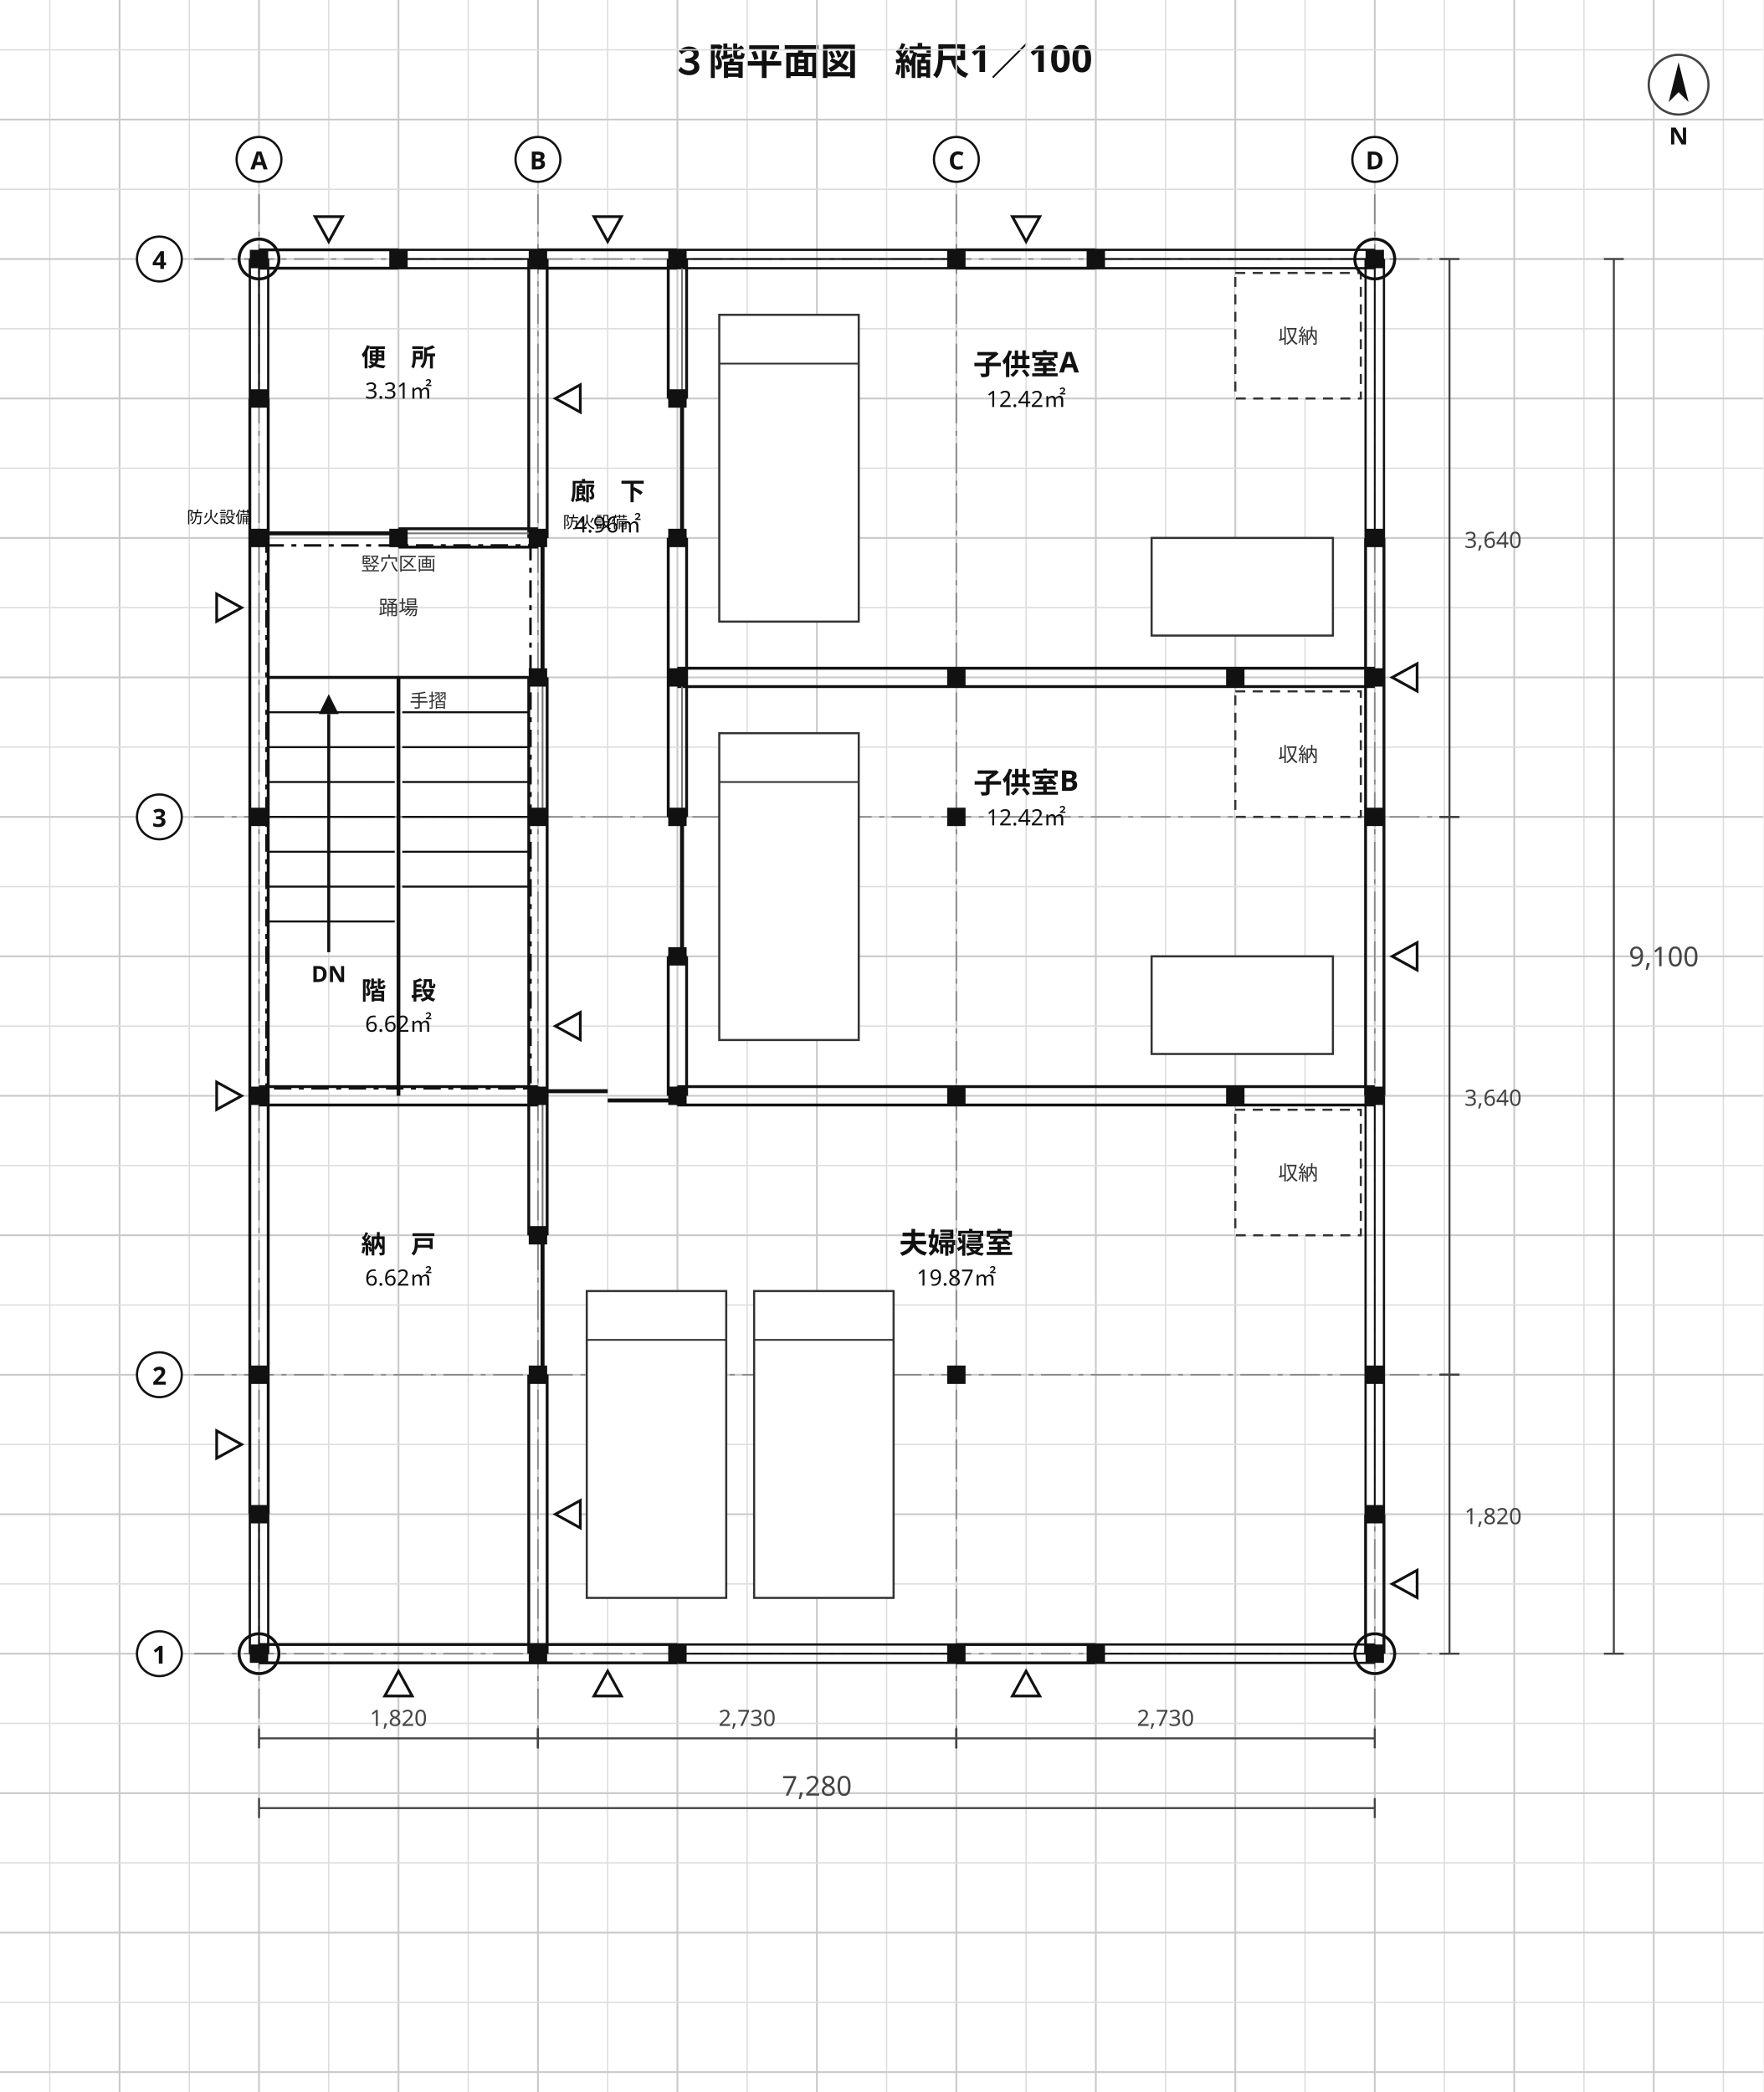
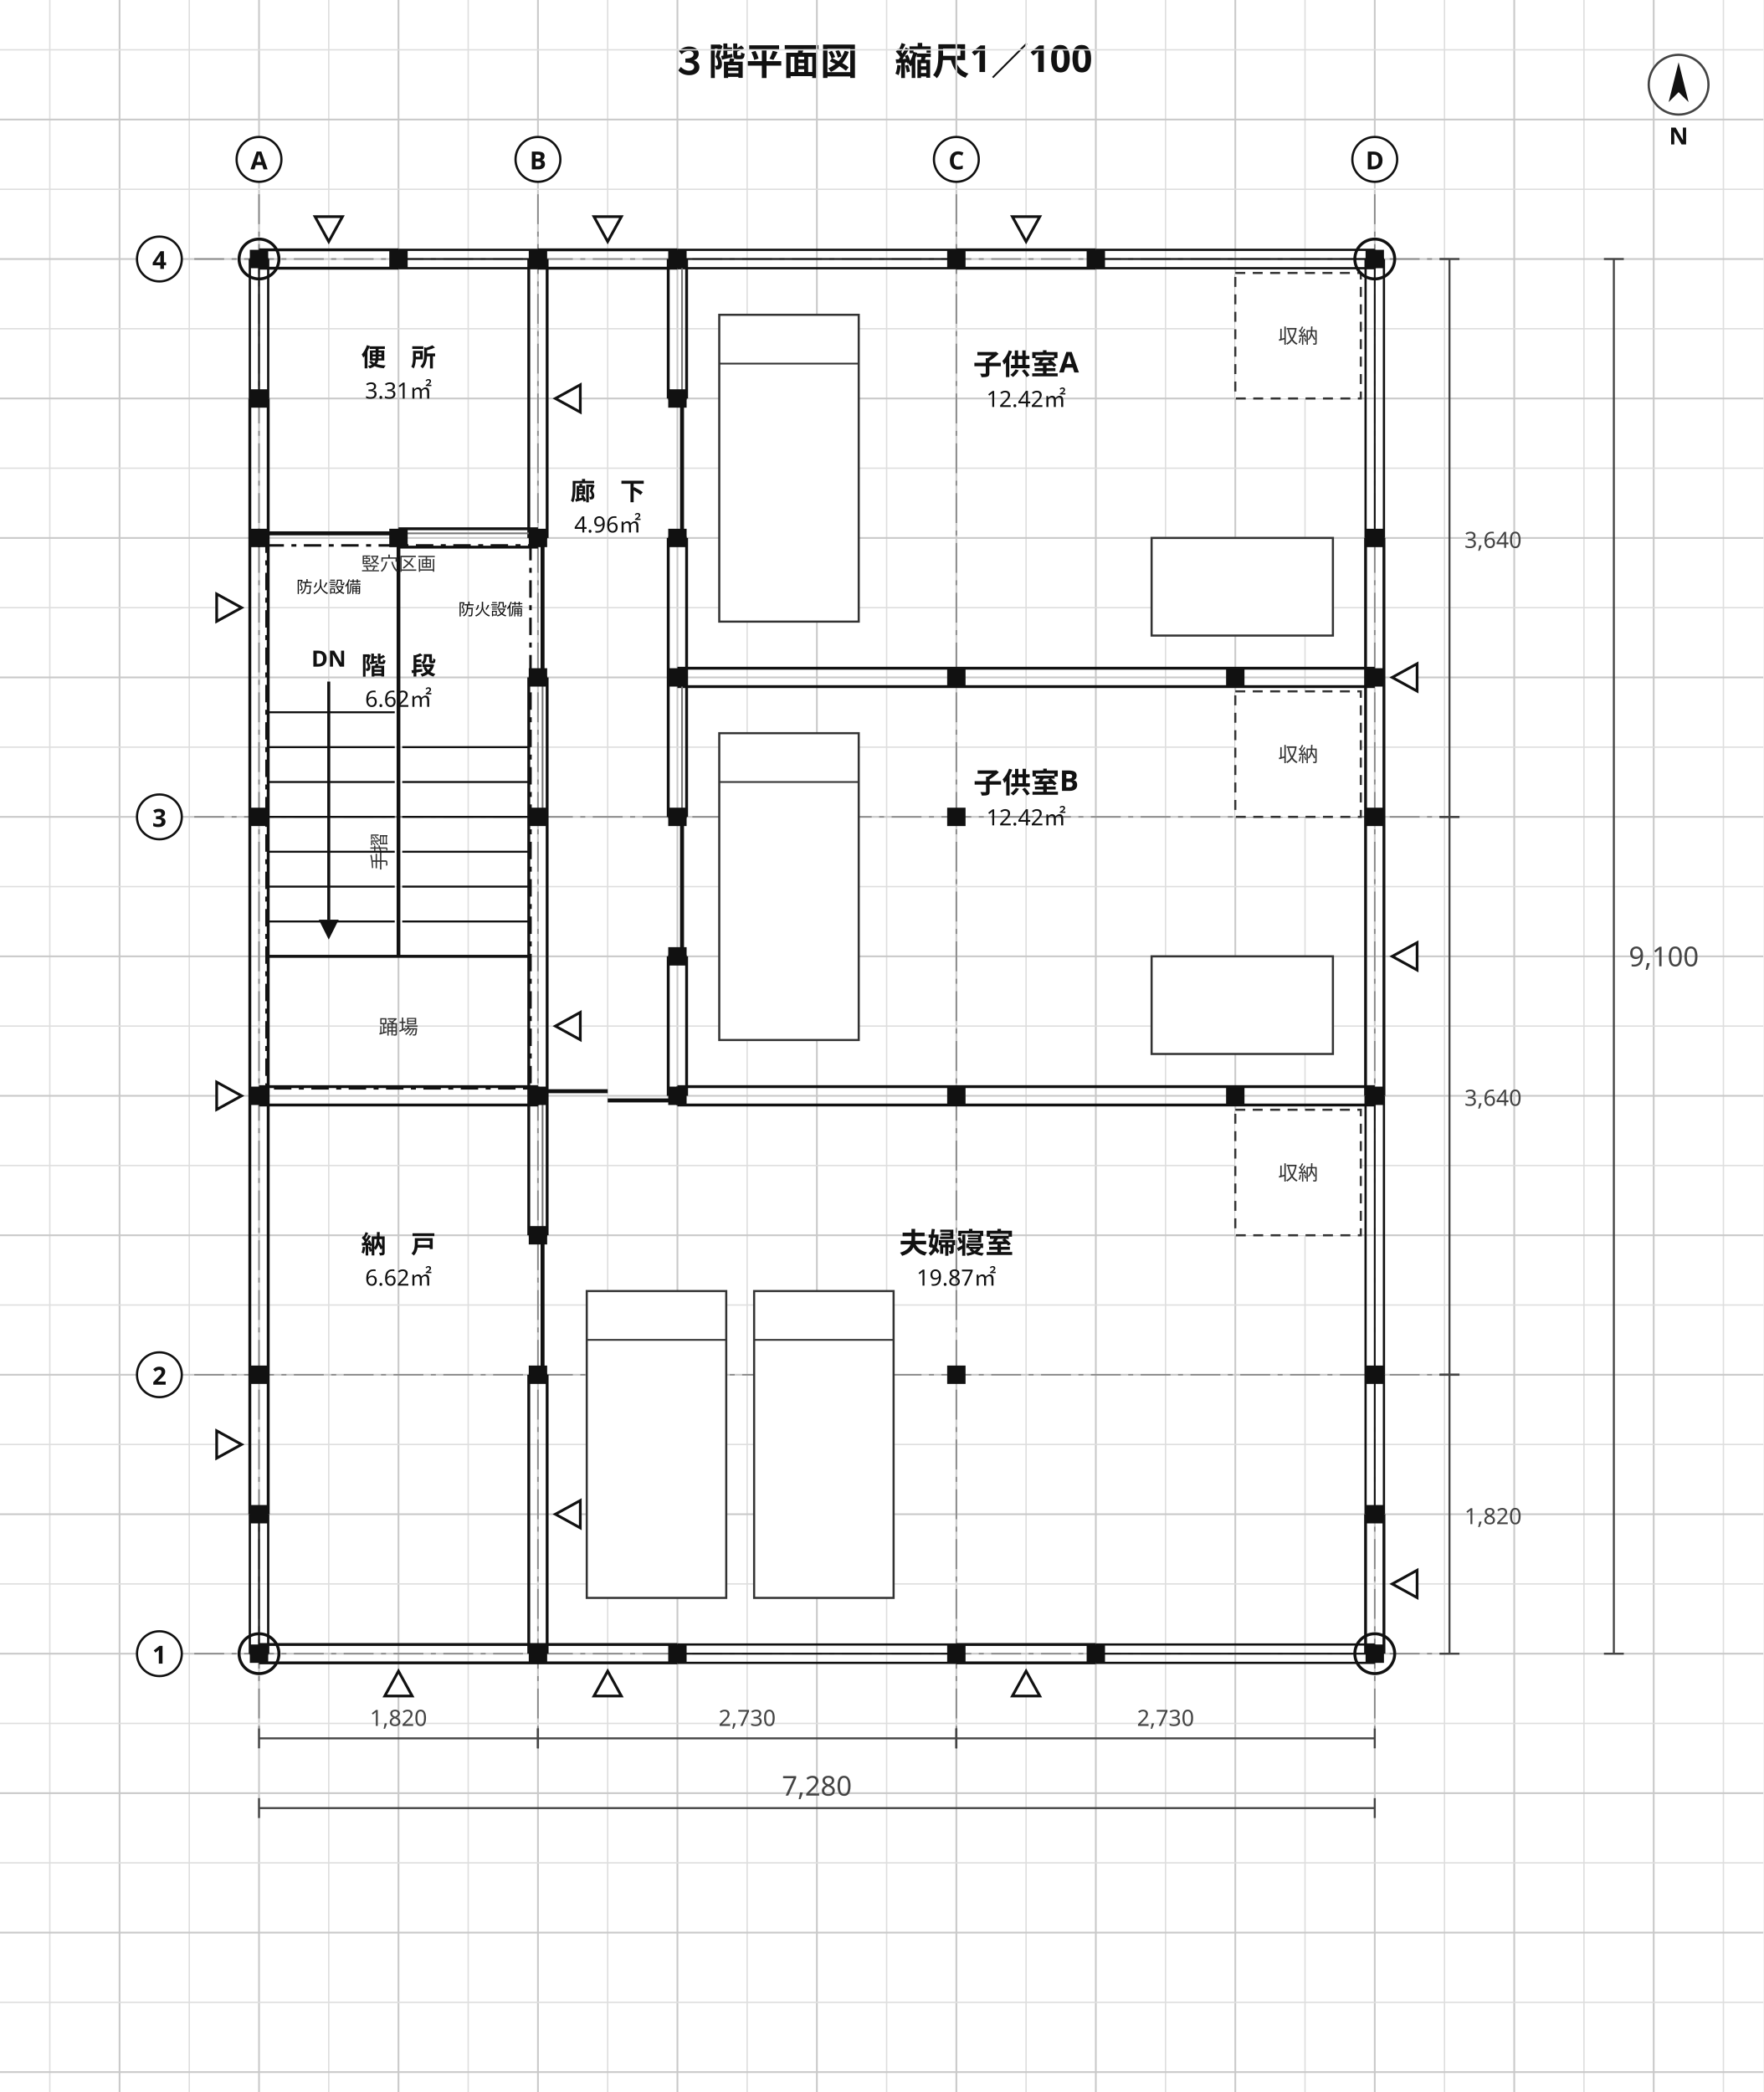
<svg xmlns="http://www.w3.org/2000/svg" viewBox="0 0 708 840" width="708" height="840" font-family="'Hiragino Sans','Hiragino Kaku Gothic ProN','Noto Sans JP','Yu Gothic',Meiryo,'IPAGothic',sans-serif">
  <rect width="708" height="840" fill="#ffffff" />
  <text x="354" y="30" font-size="15" text-anchor="middle" fill="#111" font-weight="700" font-family="'Hiragino Sans','Hiragino Kaku Gothic ProN','Noto Sans JP','Yu Gothic',Meiryo,'IPAGothic',sans-serif">３階平面図　縮尺1／100</text>
  <line x1="20" y1="0" x2="20" y2="840" stroke="#dedede" stroke-width="0.55" />
  <line x1="48" y1="0" x2="48" y2="840" stroke="#c9c9c9" stroke-width="0.7" />
  <line x1="76" y1="0" x2="76" y2="840" stroke="#dedede" stroke-width="0.55" />
  <line x1="104" y1="0" x2="104" y2="840" stroke="#c9c9c9" stroke-width="0.7" />
  <line x1="132" y1="0" x2="132" y2="840" stroke="#dedede" stroke-width="0.55" />
  <line x1="160" y1="0" x2="160" y2="840" stroke="#c9c9c9" stroke-width="0.7" />
  <line x1="188" y1="0" x2="188" y2="840" stroke="#dedede" stroke-width="0.55" />
  <line x1="216" y1="0" x2="216" y2="840" stroke="#c9c9c9" stroke-width="0.7" />
  <line x1="244" y1="0" x2="244" y2="840" stroke="#dedede" stroke-width="0.55" />
  <line x1="272" y1="0" x2="272" y2="840" stroke="#c9c9c9" stroke-width="0.7" />
  <line x1="300" y1="0" x2="300" y2="840" stroke="#dedede" stroke-width="0.55" />
  <line x1="328" y1="0" x2="328" y2="840" stroke="#c9c9c9" stroke-width="0.7" />
  <line x1="356" y1="0" x2="356" y2="840" stroke="#dedede" stroke-width="0.55" />
  <line x1="384" y1="0" x2="384" y2="840" stroke="#c9c9c9" stroke-width="0.7" />
  <line x1="412" y1="0" x2="412" y2="840" stroke="#dedede" stroke-width="0.55" />
  <line x1="440" y1="0" x2="440" y2="840" stroke="#c9c9c9" stroke-width="0.7" />
  <line x1="468" y1="0" x2="468" y2="840" stroke="#dedede" stroke-width="0.55" />
  <line x1="496" y1="0" x2="496" y2="840" stroke="#c9c9c9" stroke-width="0.7" />
  <line x1="524" y1="0" x2="524" y2="840" stroke="#dedede" stroke-width="0.55" />
  <line x1="552" y1="0" x2="552" y2="840" stroke="#c9c9c9" stroke-width="0.7" />
  <line x1="580" y1="0" x2="580" y2="840" stroke="#dedede" stroke-width="0.55" />
  <line x1="608" y1="0" x2="608" y2="840" stroke="#c9c9c9" stroke-width="0.7" />
  <line x1="636" y1="0" x2="636" y2="840" stroke="#dedede" stroke-width="0.55" />
  <line x1="664" y1="0" x2="664" y2="840" stroke="#c9c9c9" stroke-width="0.7" />
  <line x1="692" y1="0" x2="692" y2="840" stroke="#dedede" stroke-width="0.55" />
  <line x1="0" y1="20" x2="708" y2="20" stroke="#dedede" stroke-width="0.55" />
  <line x1="0" y1="48" x2="708" y2="48" stroke="#c9c9c9" stroke-width="0.7" />
  <line x1="0" y1="76" x2="708" y2="76" stroke="#dedede" stroke-width="0.55" />
  <line x1="0" y1="104" x2="708" y2="104" stroke="#c9c9c9" stroke-width="0.7" />
  <line x1="0" y1="132" x2="708" y2="132" stroke="#dedede" stroke-width="0.55" />
  <line x1="0" y1="160" x2="708" y2="160" stroke="#c9c9c9" stroke-width="0.7" />
  <line x1="0" y1="188" x2="708" y2="188" stroke="#dedede" stroke-width="0.55" />
  <line x1="0" y1="216" x2="708" y2="216" stroke="#c9c9c9" stroke-width="0.7" />
  <line x1="0" y1="244" x2="708" y2="244" stroke="#dedede" stroke-width="0.55" />
  <line x1="0" y1="272" x2="708" y2="272" stroke="#c9c9c9" stroke-width="0.7" />
  <line x1="0" y1="300" x2="708" y2="300" stroke="#dedede" stroke-width="0.55" />
  <line x1="0" y1="328" x2="708" y2="328" stroke="#c9c9c9" stroke-width="0.7" />
  <line x1="0" y1="356" x2="708" y2="356" stroke="#dedede" stroke-width="0.55" />
  <line x1="0" y1="384" x2="708" y2="384" stroke="#c9c9c9" stroke-width="0.7" />
  <line x1="0" y1="412" x2="708" y2="412" stroke="#dedede" stroke-width="0.55" />
  <line x1="0" y1="440" x2="708" y2="440" stroke="#c9c9c9" stroke-width="0.7" />
  <line x1="0" y1="468" x2="708" y2="468" stroke="#dedede" stroke-width="0.55" />
  <line x1="0" y1="496" x2="708" y2="496" stroke="#c9c9c9" stroke-width="0.7" />
  <line x1="0" y1="524" x2="708" y2="524" stroke="#dedede" stroke-width="0.55" />
  <line x1="0" y1="552" x2="708" y2="552" stroke="#c9c9c9" stroke-width="0.7" />
  <line x1="0" y1="580" x2="708" y2="580" stroke="#dedede" stroke-width="0.55" />
  <line x1="0" y1="608" x2="708" y2="608" stroke="#c9c9c9" stroke-width="0.7" />
  <line x1="0" y1="636" x2="708" y2="636" stroke="#dedede" stroke-width="0.55" />
  <line x1="0" y1="664" x2="708" y2="664" stroke="#c9c9c9" stroke-width="0.7" />
  <line x1="0" y1="692" x2="708" y2="692" stroke="#dedede" stroke-width="0.55" />
  <line x1="0" y1="720" x2="708" y2="720" stroke="#c9c9c9" stroke-width="0.7" />
  <line x1="0" y1="748" x2="708" y2="748" stroke="#dedede" stroke-width="0.55" />
  <line x1="0" y1="776" x2="708" y2="776" stroke="#c9c9c9" stroke-width="0.7" />
  <line x1="0" y1="804" x2="708" y2="804" stroke="#dedede" stroke-width="0.55" />
  <line x1="0" y1="832" x2="708" y2="832" stroke="#c9c9c9" stroke-width="0.7" />
  <line x1="104" y1="78" x2="104" y2="694" stroke="#888" stroke-width="0.6" stroke-dasharray="12 3 2 3" />
  <line x1="216" y1="78" x2="216" y2="694" stroke="#888" stroke-width="0.6" stroke-dasharray="12 3 2 3" />
  <line x1="384" y1="78" x2="384" y2="694" stroke="#888" stroke-width="0.6" stroke-dasharray="12 3 2 3" />
  <line x1="552" y1="78" x2="552" y2="694" stroke="#888" stroke-width="0.6" stroke-dasharray="12 3 2 3" />
  <line x1="78" y1="664" x2="582" y2="664" stroke="#888" stroke-width="0.6" stroke-dasharray="12 3 2 3" />
  <line x1="78" y1="552" x2="582" y2="552" stroke="#888" stroke-width="0.6" stroke-dasharray="12 3 2 3" />
  <line x1="78" y1="328" x2="582" y2="328" stroke="#888" stroke-width="0.6" stroke-dasharray="12 3 2 3" />
  <line x1="78" y1="104" x2="582" y2="104" stroke="#888" stroke-width="0.6" stroke-dasharray="12 3 2 3" />
  <line x1="100.31" y1="608" x2="100.31" y2="160" stroke="#111" stroke-width="1.15" />
  <line x1="107.69" y1="608" x2="107.69" y2="160" stroke="#111" stroke-width="1.15" />
  <line x1="212.31" y1="664" x2="212.31" y2="552" stroke="#111" stroke-width="1.15" />
  <line x1="219.69" y1="664" x2="219.69" y2="552" stroke="#111" stroke-width="1.15" />
  <line x1="212.31" y1="496" x2="212.31" y2="272" stroke="#111" stroke-width="1.15" />
  <line x1="219.69" y1="496" x2="219.69" y2="272" stroke="#111" stroke-width="1.15" />
  <line x1="212.31" y1="216" x2="212.31" y2="104" stroke="#111" stroke-width="1.15" />
  <line x1="219.69" y1="216" x2="219.69" y2="104" stroke="#111" stroke-width="1.15" />
  <line x1="160" y1="212.31" x2="216" y2="212.31" stroke="#111" stroke-width="1.15" />
  <line x1="160" y1="219.69" x2="216" y2="219.69" stroke="#111" stroke-width="1.15" />
  <line x1="104" y1="100.31" x2="160" y2="100.31" stroke="#111" stroke-width="1.15" />
  <line x1="104" y1="107.69" x2="160" y2="107.69" stroke="#111" stroke-width="1.15" />
  <line x1="216" y1="100.31" x2="272" y2="100.31" stroke="#111" stroke-width="1.15" />
  <line x1="216" y1="107.69" x2="272" y2="107.69" stroke="#111" stroke-width="1.15" />
  <line x1="384" y1="100.31" x2="440" y2="100.31" stroke="#111" stroke-width="1.15" />
  <line x1="384" y1="107.69" x2="440" y2="107.69" stroke="#111" stroke-width="1.15" />
  <line x1="104" y1="436.31" x2="216" y2="436.31" stroke="#111" stroke-width="1.15" />
  <line x1="104" y1="443.69" x2="216" y2="443.69" stroke="#111" stroke-width="1.15" />
  <line x1="272" y1="436.31" x2="552" y2="436.31" stroke="#111" stroke-width="1.15" />
  <line x1="272" y1="443.69" x2="552" y2="443.69" stroke="#111" stroke-width="1.15" />
  <line x1="104" y1="660.31" x2="272" y2="660.31" stroke="#111" stroke-width="1.15" />
  <line x1="104" y1="667.69" x2="272" y2="667.69" stroke="#111" stroke-width="1.15" />
  <line x1="384" y1="660.31" x2="440" y2="660.31" stroke="#111" stroke-width="1.15" />
  <line x1="384" y1="667.69" x2="440" y2="667.69" stroke="#111" stroke-width="1.15" />
  <line x1="268.31" y1="440" x2="268.31" y2="384" stroke="#111" stroke-width="1.15" />
  <line x1="275.69" y1="440" x2="275.69" y2="384" stroke="#111" stroke-width="1.15" />
  <line x1="268.31" y1="328" x2="268.31" y2="216" stroke="#111" stroke-width="1.15" />
  <line x1="275.69" y1="328" x2="275.69" y2="216" stroke="#111" stroke-width="1.15" />
  <line x1="268.31" y1="160" x2="268.31" y2="104" stroke="#111" stroke-width="1.15" />
  <line x1="275.69" y1="160" x2="275.69" y2="104" stroke="#111" stroke-width="1.15" />
  <line x1="548.31" y1="664" x2="548.31" y2="608" stroke="#111" stroke-width="1.15" />
  <line x1="555.69" y1="664" x2="555.69" y2="608" stroke="#111" stroke-width="1.15" />
  <line x1="548.31" y1="440" x2="548.31" y2="216" stroke="#111" stroke-width="1.15" />
  <line x1="555.69" y1="440" x2="555.69" y2="216" stroke="#111" stroke-width="1.15" />
  <line x1="272" y1="268.31" x2="552" y2="268.31" stroke="#111" stroke-width="1.15" />
  <line x1="272" y1="275.69" x2="552" y2="275.69" stroke="#111" stroke-width="1.15" />
  <line x1="272" y1="100.31" x2="384" y2="100.31" stroke="#111" stroke-width="0.9" />
  <line x1="272" y1="107.69" x2="384" y2="107.69" stroke="#111" stroke-width="0.9" />
  <line x1="272" y1="104" x2="384" y2="104" stroke="#111" stroke-width="0.7" />
  <line x1="272" y1="100.31" x2="272" y2="107.69" stroke="#111" stroke-width="1.0" />
  <line x1="384" y1="100.31" x2="384" y2="107.69" stroke="#111" stroke-width="1.0" />
  <line x1="440" y1="100.31" x2="552" y2="100.31" stroke="#111" stroke-width="0.9" />
  <line x1="440" y1="107.69" x2="552" y2="107.69" stroke="#111" stroke-width="0.9" />
  <line x1="440" y1="104" x2="552" y2="104" stroke="#111" stroke-width="0.7" />
  <line x1="440" y1="100.31" x2="440" y2="107.69" stroke="#111" stroke-width="1.0" />
  <line x1="552" y1="100.31" x2="552" y2="107.69" stroke="#111" stroke-width="1.0" />
  <line x1="160" y1="100.31" x2="216" y2="100.31" stroke="#111" stroke-width="0.9" />
  <line x1="160" y1="107.69" x2="216" y2="107.69" stroke="#111" stroke-width="0.9" />
  <line x1="160" y1="104" x2="216" y2="104" stroke="#111" stroke-width="0.7" />
  <line x1="160" y1="100.31" x2="160" y2="107.69" stroke="#111" stroke-width="1.0" />
  <line x1="216" y1="100.31" x2="216" y2="107.69" stroke="#111" stroke-width="1.0" />
  <line x1="548.31" y1="216" x2="548.31" y2="104" stroke="#111" stroke-width="0.9" />
  <line x1="555.69" y1="216" x2="555.69" y2="104" stroke="#111" stroke-width="0.9" />
  <line x1="552" y1="216" x2="552" y2="104" stroke="#111" stroke-width="0.7" />
  <line x1="548.31" y1="216" x2="555.69" y2="216" stroke="#111" stroke-width="1.0" />
  <line x1="548.31" y1="104" x2="555.69" y2="104" stroke="#111" stroke-width="1.0" />
  <line x1="548.31" y1="552" x2="548.31" y2="440" stroke="#111" stroke-width="0.9" />
  <line x1="555.69" y1="552" x2="555.69" y2="440" stroke="#111" stroke-width="0.9" />
  <line x1="552" y1="552" x2="552" y2="440" stroke="#111" stroke-width="0.7" />
  <line x1="548.31" y1="552" x2="555.69" y2="552" stroke="#111" stroke-width="1.0" />
  <line x1="548.31" y1="440" x2="555.69" y2="440" stroke="#111" stroke-width="1.0" />
  <line x1="548.31" y1="608" x2="548.31" y2="552" stroke="#111" stroke-width="0.9" />
  <line x1="555.69" y1="608" x2="555.69" y2="552" stroke="#111" stroke-width="0.9" />
  <line x1="552" y1="608" x2="552" y2="552" stroke="#111" stroke-width="0.7" />
  <line x1="548.31" y1="608" x2="555.69" y2="608" stroke="#111" stroke-width="1.0" />
  <line x1="548.31" y1="552" x2="555.69" y2="552" stroke="#111" stroke-width="1.0" />
  <line x1="272" y1="660.31" x2="384" y2="660.31" stroke="#111" stroke-width="0.9" />
  <line x1="272" y1="667.69" x2="384" y2="667.69" stroke="#111" stroke-width="0.9" />
  <line x1="272" y1="664" x2="384" y2="664" stroke="#111" stroke-width="0.7" />
  <line x1="272" y1="660.31" x2="272" y2="667.69" stroke="#111" stroke-width="1.0" />
  <line x1="384" y1="660.31" x2="384" y2="667.69" stroke="#111" stroke-width="1.0" />
  <line x1="440" y1="660.31" x2="552" y2="660.31" stroke="#111" stroke-width="0.9" />
  <line x1="440" y1="667.69" x2="552" y2="667.69" stroke="#111" stroke-width="0.9" />
  <line x1="440" y1="664" x2="552" y2="664" stroke="#111" stroke-width="0.7" />
  <line x1="440" y1="660.31" x2="440" y2="667.69" stroke="#111" stroke-width="1.0" />
  <line x1="552" y1="660.31" x2="552" y2="667.69" stroke="#111" stroke-width="1.0" />
  <line x1="100.31" y1="160" x2="100.31" y2="104" stroke="#111" stroke-width="0.9" />
  <line x1="107.69" y1="160" x2="107.69" y2="104" stroke="#111" stroke-width="0.9" />
  <line x1="104" y1="160" x2="104" y2="104" stroke="#111" stroke-width="0.7" />
  <line x1="100.31" y1="160" x2="107.69" y2="160" stroke="#111" stroke-width="1.0" />
  <line x1="100.31" y1="104" x2="107.69" y2="104" stroke="#111" stroke-width="1.0" />
  <line x1="100.31" y1="664" x2="100.31" y2="608" stroke="#111" stroke-width="0.9" />
  <line x1="107.69" y1="664" x2="107.69" y2="608" stroke="#111" stroke-width="0.9" />
  <line x1="104" y1="664" x2="104" y2="608" stroke="#111" stroke-width="0.7" />
  <line x1="100.31" y1="664" x2="107.69" y2="664" stroke="#111" stroke-width="1.0" />
  <line x1="100.31" y1="608" x2="107.69" y2="608" stroke="#111" stroke-width="1.0" />
  <line x1="104" y1="212.31" x2="104" y2="219.69" stroke="#111" stroke-width="1.0" />
  <line x1="160" y1="212.31" x2="160" y2="219.69" stroke="#111" stroke-width="1.0" />
  <line x1="104" y1="214.15" x2="160" y2="214.15" stroke="#111" stroke-width="1.6" />
  <line x1="160" y1="214.15" x2="216" y2="214.15" stroke="#777" stroke-width="0.7" />
-   <text x="101" y="210" font-size="6.5" text-anchor="end" fill="#111" font-weight="400" font-family="'Hiragino Sans','Hiragino Kaku Gothic ProN','Noto Sans JP','Yu Gothic',Meiryo,'IPAGothic',sans-serif">防火設備</text>
+   <text x="132" y="238" font-size="6.5" text-anchor="middle" fill="#111" font-weight="400" font-family="'Hiragino Sans','Hiragino Kaku Gothic ProN','Noto Sans JP','Yu Gothic',Meiryo,'IPAGothic',sans-serif">防火設備</text>
  <line x1="212.31" y1="272" x2="219.69" y2="272" stroke="#111" stroke-width="1.0" />
  <line x1="212.31" y1="216" x2="219.69" y2="216" stroke="#111" stroke-width="1.0" />
  <line x1="217.85" y1="272" x2="217.85" y2="216" stroke="#111" stroke-width="1.6" />
  <line x1="217.85" y1="328" x2="217.85" y2="272" stroke="#777" stroke-width="0.7" />
-   <text x="226" y="212" font-size="6.5" text-anchor="start" fill="#111" font-weight="400" font-family="'Hiragino Sans','Hiragino Kaku Gothic ProN','Noto Sans JP','Yu Gothic',Meiryo,'IPAGothic',sans-serif">防火設備</text>
+   <text x="210" y="247" font-size="6.5" text-anchor="end" fill="#111" font-weight="400" font-family="'Hiragino Sans','Hiragino Kaku Gothic ProN','Noto Sans JP','Yu Gothic',Meiryo,'IPAGothic',sans-serif">防火設備</text>
  <line x1="212.31" y1="552" x2="219.69" y2="552" stroke="#111" stroke-width="1.0" />
  <line x1="212.31" y1="496" x2="219.69" y2="496" stroke="#111" stroke-width="1.0" />
  <line x1="217.85" y1="552" x2="217.85" y2="496" stroke="#111" stroke-width="1.6" />
  <line x1="217.85" y1="496" x2="217.85" y2="440" stroke="#777" stroke-width="0.7" />
  <line x1="268.31" y1="216" x2="275.69" y2="216" stroke="#111" stroke-width="1.0" />
  <line x1="268.31" y1="160" x2="275.69" y2="160" stroke="#111" stroke-width="1.0" />
  <line x1="273.85" y1="216" x2="273.85" y2="160" stroke="#111" stroke-width="1.6" />
  <line x1="273.85" y1="160" x2="273.85" y2="104" stroke="#777" stroke-width="0.7" />
  <line x1="268.31" y1="384" x2="275.69" y2="384" stroke="#111" stroke-width="1.0" />
  <line x1="268.31" y1="328" x2="275.69" y2="328" stroke="#111" stroke-width="1.0" />
  <line x1="273.85" y1="384" x2="273.85" y2="328" stroke="#111" stroke-width="1.6" />
  <line x1="273.85" y1="328" x2="273.85" y2="272" stroke="#777" stroke-width="0.7" />
  <line x1="216" y1="438.15" x2="244" y2="438.15" stroke="#111" stroke-width="1.6" />
  <line x1="244" y1="441.85" x2="272" y2="441.85" stroke="#111" stroke-width="1.6" />
  <line x1="216" y1="436.31" x2="216" y2="443.69" stroke="#111" stroke-width="1.0" />
  <line x1="272" y1="436.31" x2="272" y2="443.69" stroke="#111" stroke-width="1.0" />
  <rect x="288.8" y="126.4" width="56" height="123.2" fill="#fff" stroke="#333" stroke-width="0.85" />
  <line x1="288.8" y1="146" x2="344.8" y2="146" stroke="#333" stroke-width="0.7" />
  <rect x="462.4" y="216" width="72.8" height="39.2" fill="#fff" stroke="#333" stroke-width="0.85" />
  <rect x="496" y="109.6" width="50.4" height="50.4" fill="#fff" stroke="#333" stroke-width="0.85" stroke-dasharray="4 3" />
  <text x="521.2" y="137.8" font-size="8" text-anchor="middle" fill="#333" font-weight="400" font-family="'Hiragino Sans','Hiragino Kaku Gothic ProN','Noto Sans JP','Yu Gothic',Meiryo,'IPAGothic',sans-serif">収納</text>
  <rect x="288.8" y="294.4" width="56" height="123.2" fill="#fff" stroke="#333" stroke-width="0.85" />
  <line x1="288.8" y1="314" x2="344.8" y2="314" stroke="#333" stroke-width="0.7" />
  <rect x="462.4" y="384" width="72.8" height="39.2" fill="#fff" stroke="#333" stroke-width="0.85" />
  <rect x="496" y="277.6" width="50.4" height="50.4" fill="#fff" stroke="#333" stroke-width="0.85" stroke-dasharray="4 3" />
  <text x="521.2" y="305.8" font-size="8" text-anchor="middle" fill="#333" font-weight="400" font-family="'Hiragino Sans','Hiragino Kaku Gothic ProN','Noto Sans JP','Yu Gothic',Meiryo,'IPAGothic',sans-serif">収納</text>
  <rect x="235.6" y="518.4" width="56" height="123.2" fill="#fff" stroke="#333" stroke-width="0.85" />
  <line x1="235.6" y1="538" x2="291.6" y2="538" stroke="#333" stroke-width="0.7" />
  <rect x="302.8" y="518.4" width="56" height="123.2" fill="#fff" stroke="#333" stroke-width="0.85" />
  <line x1="302.8" y1="538" x2="358.8" y2="538" stroke="#333" stroke-width="0.7" />
  <rect x="496" y="445.6" width="50.4" height="50.4" fill="#fff" stroke="#333" stroke-width="0.85" stroke-dasharray="4 3" />
  <text x="521.2" y="473.8" font-size="8" text-anchor="middle" fill="#333" font-weight="400" font-family="'Hiragino Sans','Hiragino Kaku Gothic ProN','Noto Sans JP','Yu Gothic',Meiryo,'IPAGothic',sans-serif">収納</text>
-   <line x1="107.69" y1="272" x2="212.31" y2="272" stroke="#111" stroke-width="1.2" />
-   <text x="160" y="246.8" font-size="8" text-anchor="middle" fill="#333" font-weight="400" font-family="'Hiragino Sans','Hiragino Kaku Gothic ProN','Noto Sans JP','Yu Gothic',Meiryo,'IPAGothic',sans-serif">踊場</text>
-   <line x1="160" y1="440" x2="160" y2="272" stroke="#111" stroke-width="1.5" />
-   <text x="172" y="284" font-size="7.5" text-anchor="middle" fill="#333" font-weight="400" font-family="'Hiragino Sans','Hiragino Kaku Gothic ProN','Noto Sans JP','Yu Gothic',Meiryo,'IPAGothic',sans-serif">手摺</text>
-   <line x1="161.5" y1="286" x2="212.31" y2="286" stroke="#111" stroke-width="0.8" />
+   <line x1="107.69" y1="384" x2="212.31" y2="384" stroke="#111" stroke-width="1.2" />
+   <text x="160" y="415.2" font-size="8" text-anchor="middle" fill="#333" font-weight="400" font-family="'Hiragino Sans','Hiragino Kaku Gothic ProN','Noto Sans JP','Yu Gothic',Meiryo,'IPAGothic',sans-serif">踊場</text>
+   <line x1="160" y1="216" x2="160" y2="384" stroke="#111" stroke-width="1.5" />
+   <g transform="translate(155,342) rotate(-90)">
+     <text x="0" y="0" font-size="7.5" text-anchor="middle" fill="#333" font-weight="400" font-family="'Hiragino Sans','Hiragino Kaku Gothic ProN','Noto Sans JP','Yu Gothic',Meiryo,'IPAGothic',sans-serif">手摺</text>
+   </g>
+   <line x1="161.5" y1="370" x2="212.31" y2="370" stroke="#111" stroke-width="0.8" />
+   <line x1="161.5" y1="356" x2="212.31" y2="356" stroke="#111" stroke-width="0.8" />
+   <line x1="161.5" y1="342" x2="212.31" y2="342" stroke="#111" stroke-width="0.8" />
+   <line x1="161.5" y1="328" x2="212.31" y2="328" stroke="#111" stroke-width="0.8" />
+   <line x1="161.5" y1="314" x2="212.31" y2="314" stroke="#111" stroke-width="0.8" />
  <line x1="161.5" y1="300" x2="212.31" y2="300" stroke="#111" stroke-width="0.8" />
-   <line x1="161.5" y1="314" x2="212.31" y2="314" stroke="#111" stroke-width="0.8" />
-   <line x1="161.5" y1="328" x2="212.31" y2="328" stroke="#111" stroke-width="0.8" />
-   <line x1="161.5" y1="342" x2="212.31" y2="342" stroke="#111" stroke-width="0.8" />
-   <line x1="161.5" y1="356" x2="212.31" y2="356" stroke="#111" stroke-width="0.8" />
+   <line x1="107.69" y1="370" x2="158.5" y2="370" stroke="#111" stroke-width="0.8" />
+   <line x1="107.69" y1="356" x2="158.5" y2="356" stroke="#111" stroke-width="0.8" />
+   <line x1="107.69" y1="342" x2="158.5" y2="342" stroke="#111" stroke-width="0.8" />
+   <line x1="107.69" y1="328" x2="158.5" y2="328" stroke="#111" stroke-width="0.8" />
+   <line x1="107.69" y1="314" x2="158.5" y2="314" stroke="#111" stroke-width="0.8" />
+   <line x1="107.69" y1="300" x2="158.5" y2="300" stroke="#111" stroke-width="0.8" />
  <line x1="107.69" y1="286" x2="158.5" y2="286" stroke="#111" stroke-width="0.8" />
-   <line x1="107.69" y1="300" x2="158.5" y2="300" stroke="#111" stroke-width="0.8" />
-   <line x1="107.69" y1="314" x2="158.5" y2="314" stroke="#111" stroke-width="0.8" />
-   <line x1="107.69" y1="328" x2="158.5" y2="328" stroke="#111" stroke-width="0.8" />
-   <line x1="107.69" y1="342" x2="158.5" y2="342" stroke="#111" stroke-width="0.8" />
-   <line x1="107.69" y1="356" x2="158.5" y2="356" stroke="#111" stroke-width="0.8" />
-   <line x1="107.69" y1="370" x2="158.5" y2="370" stroke="#111" stroke-width="0.8" />
-   <line x1="132" y1="382.32" x2="132" y2="286.72" stroke="#111" stroke-width="1.2" />
-   <polygon points="132,278.72 128,286.72 136,286.72" fill="#111" />
-   <text x="132" y="394.32" font-size="9" text-anchor="middle" fill="#111" font-weight="700" font-family="'Hiragino Sans','Hiragino Kaku Gothic ProN','Noto Sans JP','Yu Gothic',Meiryo,'IPAGothic',sans-serif">DN</text>
+   <line x1="132" y1="273.68" x2="132" y2="369.28" stroke="#111" stroke-width="1.2" />
+   <polygon points="132,377.28 128,369.28 136,369.28" fill="#111" />
+   <text x="132" y="267.68" font-size="9" text-anchor="middle" fill="#111" font-weight="700" font-family="'Hiragino Sans','Hiragino Kaku Gothic ProN','Noto Sans JP','Yu Gothic',Meiryo,'IPAGothic',sans-serif">DN</text>
  <rect x="107" y="219" width="106" height="218" fill="none" stroke="#111" stroke-width="1.0" stroke-dasharray="7 3 2 3" />
  <text x="160" y="229" font-size="7.5" text-anchor="middle" fill="#333" font-weight="400" font-family="'Hiragino Sans','Hiragino Kaku Gothic ProN','Noto Sans JP','Yu Gothic',Meiryo,'IPAGothic',sans-serif">竪穴区画</text>
  <polygon points="97,580 87,574.5 87,585.5" fill="#fff" stroke="#111" stroke-width="1.1" />
  <polygon points="97,440 87,434.5 87,445.5" fill="#fff" stroke="#111" stroke-width="1.1" />
  <polygon points="97,244 87,238.5 87,249.5" fill="#fff" stroke="#111" stroke-width="1.1" />
  <polygon points="223,608 233,602.5 233,613.5" fill="#fff" stroke="#111" stroke-width="1.1" />
  <polygon points="223,412 233,406.5 233,417.5" fill="#fff" stroke="#111" stroke-width="1.1" />
  <polygon points="223,160 233,154.5 233,165.5" fill="#fff" stroke="#111" stroke-width="1.1" />
  <polygon points="559,636 569,630.5 569,641.5" fill="#fff" stroke="#111" stroke-width="1.1" />
  <polygon points="559,384 569,378.5 569,389.5" fill="#fff" stroke="#111" stroke-width="1.1" />
  <polygon points="559,272 569,266.5 569,277.5" fill="#fff" stroke="#111" stroke-width="1.1" />
  <polygon points="160,671 154.5,681 165.5,681" fill="#fff" stroke="#111" stroke-width="1.1" />
  <polygon points="244,671 238.5,681 249.5,681" fill="#fff" stroke="#111" stroke-width="1.1" />
  <polygon points="412,671 406.5,681 417.5,681" fill="#fff" stroke="#111" stroke-width="1.1" />
  <polygon points="132,97 126.5,87 137.5,87" fill="#fff" stroke="#111" stroke-width="1.1" />
  <polygon points="244,97 238.5,87 249.5,87" fill="#fff" stroke="#111" stroke-width="1.1" />
  <polygon points="412,97 406.5,87 417.5,87" fill="#fff" stroke="#111" stroke-width="1.1" />
  <rect x="100.31" y="604.31" width="7.38" height="7.38" fill="#111" />
  <rect x="100.31" y="548.31" width="7.38" height="7.38" fill="#111" />
  <rect x="100.31" y="436.31" width="7.38" height="7.38" fill="#111" />
  <rect x="100.31" y="324.31" width="7.38" height="7.38" fill="#111" />
  <rect x="100.31" y="212.31" width="7.38" height="7.38" fill="#111" />
  <rect x="100.31" y="156.31" width="7.38" height="7.38" fill="#111" />
  <rect x="156.31" y="212.31" width="7.38" height="7.38" fill="#111" />
  <rect x="156.31" y="100.31" width="7.38" height="7.38" fill="#111" />
  <rect x="212.31" y="660.31" width="7.38" height="7.38" fill="#111" />
  <rect x="212.31" y="548.31" width="7.38" height="7.38" fill="#111" />
  <rect x="212.31" y="492.31" width="7.38" height="7.38" fill="#111" />
  <rect x="212.31" y="436.31" width="7.38" height="7.38" fill="#111" />
  <rect x="212.31" y="324.31" width="7.38" height="7.38" fill="#111" />
  <rect x="212.31" y="268.31" width="7.38" height="7.38" fill="#111" />
  <rect x="212.31" y="212.31" width="7.38" height="7.38" fill="#111" />
  <rect x="212.31" y="100.31" width="7.38" height="7.38" fill="#111" />
  <rect x="268.31" y="660.31" width="7.38" height="7.38" fill="#111" />
  <rect x="268.31" y="436.31" width="7.38" height="7.38" fill="#111" />
  <rect x="268.31" y="380.31" width="7.38" height="7.38" fill="#111" />
  <rect x="268.31" y="324.31" width="7.38" height="7.38" fill="#111" />
  <rect x="268.31" y="268.31" width="7.38" height="7.38" fill="#111" />
  <rect x="268.31" y="212.31" width="7.38" height="7.38" fill="#111" />
  <rect x="268.31" y="156.31" width="7.38" height="7.38" fill="#111" />
  <rect x="268.31" y="100.31" width="7.38" height="7.38" fill="#111" />
  <rect x="380.31" y="660.31" width="7.38" height="7.38" fill="#111" />
  <rect x="380.31" y="548.31" width="7.38" height="7.38" fill="#111" />
  <rect x="380.31" y="436.31" width="7.38" height="7.38" fill="#111" />
  <rect x="380.31" y="324.31" width="7.38" height="7.38" fill="#111" />
  <rect x="380.31" y="268.31" width="7.38" height="7.38" fill="#111" />
  <rect x="380.31" y="100.31" width="7.38" height="7.38" fill="#111" />
  <rect x="436.31" y="660.31" width="7.38" height="7.38" fill="#111" />
  <rect x="436.31" y="100.31" width="7.38" height="7.38" fill="#111" />
  <rect x="492.31" y="436.31" width="7.38" height="7.38" fill="#111" />
  <rect x="492.31" y="268.31" width="7.38" height="7.38" fill="#111" />
  <rect x="548.31" y="604.31" width="7.38" height="7.38" fill="#111" />
  <rect x="548.31" y="548.31" width="7.38" height="7.38" fill="#111" />
  <rect x="548.31" y="436.31" width="7.38" height="7.38" fill="#111" />
  <rect x="548.31" y="324.31" width="7.38" height="7.38" fill="#111" />
  <rect x="548.31" y="268.31" width="7.38" height="7.38" fill="#111" />
  <rect x="548.31" y="212.31" width="7.38" height="7.38" fill="#111" />
  <rect x="100.31" y="660.31" width="7.38" height="7.38" fill="#111" />
  <circle cx="104" cy="664" r="8" fill="none" stroke="#111" stroke-width="1.2" />
  <rect x="100.31" y="100.31" width="7.38" height="7.38" fill="#111" />
  <circle cx="104" cy="104" r="8" fill="none" stroke="#111" stroke-width="1.2" />
  <rect x="548.31" y="660.31" width="7.38" height="7.38" fill="#111" />
  <circle cx="552" cy="664" r="8" fill="none" stroke="#111" stroke-width="1.2" />
  <rect x="548.31" y="100.31" width="7.38" height="7.38" fill="#111" />
  <circle cx="552" cy="104" r="8" fill="none" stroke="#111" stroke-width="1.2" />
  <text x="160" y="147.04" font-size="10" text-anchor="middle" fill="#111" font-weight="700" font-family="'Hiragino Sans','Hiragino Kaku Gothic ProN','Noto Sans JP','Yu Gothic',Meiryo,'IPAGothic',sans-serif">便　所</text>
  <text x="160" y="160.04" font-size="9" text-anchor="middle" fill="#111" font-weight="400" font-family="'Hiragino Sans','Hiragino Kaku Gothic ProN','Noto Sans JP','Yu Gothic',Meiryo,'IPAGothic',sans-serif">3.31㎡</text>
-   <text x="160" y="401.28" font-size="10" text-anchor="middle" fill="#111" font-weight="700" font-family="'Hiragino Sans','Hiragino Kaku Gothic ProN','Noto Sans JP','Yu Gothic',Meiryo,'IPAGothic',sans-serif">階　段</text>
-   <text x="160" y="414.28" font-size="9" text-anchor="middle" fill="#111" font-weight="400" font-family="'Hiragino Sans','Hiragino Kaku Gothic ProN','Noto Sans JP','Yu Gothic',Meiryo,'IPAGothic',sans-serif">6.62㎡</text>
+   <text x="160" y="270.8" font-size="10" text-anchor="middle" fill="#111" font-weight="700" font-family="'Hiragino Sans','Hiragino Kaku Gothic ProN','Noto Sans JP','Yu Gothic',Meiryo,'IPAGothic',sans-serif">階　段</text>
+   <text x="160" y="283.8" font-size="9" text-anchor="middle" fill="#111" font-weight="400" font-family="'Hiragino Sans','Hiragino Kaku Gothic ProN','Noto Sans JP','Yu Gothic',Meiryo,'IPAGothic',sans-serif">6.62㎡</text>
  <text x="160" y="503.2" font-size="10" text-anchor="middle" fill="#111" font-weight="700" font-family="'Hiragino Sans','Hiragino Kaku Gothic ProN','Noto Sans JP','Yu Gothic',Meiryo,'IPAGothic',sans-serif">納　戸</text>
  <text x="160" y="516.2" font-size="9" text-anchor="middle" fill="#111" font-weight="400" font-family="'Hiragino Sans','Hiragino Kaku Gothic ProN','Noto Sans JP','Yu Gothic',Meiryo,'IPAGothic',sans-serif">6.62㎡</text>
  <text x="244" y="200.8" font-size="10" text-anchor="middle" fill="#111" font-weight="700" font-family="'Hiragino Sans','Hiragino Kaku Gothic ProN','Noto Sans JP','Yu Gothic',Meiryo,'IPAGothic',sans-serif">廊　下</text>
  <text x="244" y="213.8" font-size="9" text-anchor="middle" fill="#111" font-weight="400" font-family="'Hiragino Sans','Hiragino Kaku Gothic ProN','Noto Sans JP','Yu Gothic',Meiryo,'IPAGothic',sans-serif">4.96㎡</text>
  <text x="412" y="150.4" font-size="11.5" text-anchor="middle" fill="#111" font-weight="700" font-family="'Hiragino Sans','Hiragino Kaku Gothic ProN','Noto Sans JP','Yu Gothic',Meiryo,'IPAGothic',sans-serif">子供室A</text>
  <text x="412" y="163.4" font-size="9" text-anchor="middle" fill="#111" font-weight="400" font-family="'Hiragino Sans','Hiragino Kaku Gothic ProN','Noto Sans JP','Yu Gothic',Meiryo,'IPAGothic',sans-serif">12.42㎡</text>
  <text x="412" y="318.4" font-size="11.5" text-anchor="middle" fill="#111" font-weight="700" font-family="'Hiragino Sans','Hiragino Kaku Gothic ProN','Noto Sans JP','Yu Gothic',Meiryo,'IPAGothic',sans-serif">子供室B</text>
  <text x="412" y="331.4" font-size="9" text-anchor="middle" fill="#111" font-weight="400" font-family="'Hiragino Sans','Hiragino Kaku Gothic ProN','Noto Sans JP','Yu Gothic',Meiryo,'IPAGothic',sans-serif">12.42㎡</text>
  <text x="384" y="503.2" font-size="11.5" text-anchor="middle" fill="#111" font-weight="700" font-family="'Hiragino Sans','Hiragino Kaku Gothic ProN','Noto Sans JP','Yu Gothic',Meiryo,'IPAGothic',sans-serif">夫婦寝室</text>
  <text x="384" y="516.2" font-size="9" text-anchor="middle" fill="#111" font-weight="400" font-family="'Hiragino Sans','Hiragino Kaku Gothic ProN','Noto Sans JP','Yu Gothic',Meiryo,'IPAGothic',sans-serif">19.87㎡</text>
  <circle cx="104" cy="64" r="9" fill="#fff" stroke="#111" stroke-width="0.9" />
  <text x="104" y="68" font-size="10" text-anchor="middle" fill="#111" font-weight="700" font-family="'Hiragino Sans','Hiragino Kaku Gothic ProN','Noto Sans JP','Yu Gothic',Meiryo,'IPAGothic',sans-serif">A</text>
  <circle cx="216" cy="64" r="9" fill="#fff" stroke="#111" stroke-width="0.9" />
  <text x="216" y="68" font-size="10" text-anchor="middle" fill="#111" font-weight="700" font-family="'Hiragino Sans','Hiragino Kaku Gothic ProN','Noto Sans JP','Yu Gothic',Meiryo,'IPAGothic',sans-serif">B</text>
  <circle cx="384" cy="64" r="9" fill="#fff" stroke="#111" stroke-width="0.9" />
  <text x="384" y="68" font-size="10" text-anchor="middle" fill="#111" font-weight="700" font-family="'Hiragino Sans','Hiragino Kaku Gothic ProN','Noto Sans JP','Yu Gothic',Meiryo,'IPAGothic',sans-serif">C</text>
  <circle cx="552" cy="64" r="9" fill="#fff" stroke="#111" stroke-width="0.9" />
  <text x="552" y="68" font-size="10" text-anchor="middle" fill="#111" font-weight="700" font-family="'Hiragino Sans','Hiragino Kaku Gothic ProN','Noto Sans JP','Yu Gothic',Meiryo,'IPAGothic',sans-serif">D</text>
  <circle cx="64" cy="664" r="9" fill="#fff" stroke="#111" stroke-width="0.9" />
  <text x="64" y="668" font-size="10" text-anchor="middle" fill="#111" font-weight="700" font-family="'Hiragino Sans','Hiragino Kaku Gothic ProN','Noto Sans JP','Yu Gothic',Meiryo,'IPAGothic',sans-serif">1</text>
  <circle cx="64" cy="552" r="9" fill="#fff" stroke="#111" stroke-width="0.9" />
  <text x="64" y="556" font-size="10" text-anchor="middle" fill="#111" font-weight="700" font-family="'Hiragino Sans','Hiragino Kaku Gothic ProN','Noto Sans JP','Yu Gothic',Meiryo,'IPAGothic',sans-serif">2</text>
  <circle cx="64" cy="328" r="9" fill="#fff" stroke="#111" stroke-width="0.9" />
  <text x="64" y="332" font-size="10" text-anchor="middle" fill="#111" font-weight="700" font-family="'Hiragino Sans','Hiragino Kaku Gothic ProN','Noto Sans JP','Yu Gothic',Meiryo,'IPAGothic',sans-serif">3</text>
  <circle cx="64" cy="104" r="9" fill="#fff" stroke="#111" stroke-width="0.9" />
  <text x="64" y="108" font-size="10" text-anchor="middle" fill="#111" font-weight="700" font-family="'Hiragino Sans','Hiragino Kaku Gothic ProN','Noto Sans JP','Yu Gothic',Meiryo,'IPAGothic',sans-serif">4</text>
  <line x1="104" y1="698" x2="216" y2="698" stroke="#444" stroke-width="0.8" />
  <line x1="104" y1="694" x2="104" y2="702" stroke="#444" stroke-width="0.8" />
  <line x1="216" y1="694" x2="216" y2="702" stroke="#444" stroke-width="0.8" />
  <text x="160" y="693" font-size="9" text-anchor="middle" fill="#444" font-weight="400" font-family="'Hiragino Sans','Hiragino Kaku Gothic ProN','Noto Sans JP','Yu Gothic',Meiryo,'IPAGothic',sans-serif">1,820</text>
  <line x1="216" y1="698" x2="384" y2="698" stroke="#444" stroke-width="0.8" />
  <line x1="216" y1="694" x2="216" y2="702" stroke="#444" stroke-width="0.8" />
  <line x1="384" y1="694" x2="384" y2="702" stroke="#444" stroke-width="0.8" />
  <text x="300" y="693" font-size="9" text-anchor="middle" fill="#444" font-weight="400" font-family="'Hiragino Sans','Hiragino Kaku Gothic ProN','Noto Sans JP','Yu Gothic',Meiryo,'IPAGothic',sans-serif">2,730</text>
  <line x1="384" y1="698" x2="552" y2="698" stroke="#444" stroke-width="0.8" />
  <line x1="384" y1="694" x2="384" y2="702" stroke="#444" stroke-width="0.8" />
  <line x1="552" y1="694" x2="552" y2="702" stroke="#444" stroke-width="0.8" />
  <text x="468" y="693" font-size="9" text-anchor="middle" fill="#444" font-weight="400" font-family="'Hiragino Sans','Hiragino Kaku Gothic ProN','Noto Sans JP','Yu Gothic',Meiryo,'IPAGothic',sans-serif">2,730</text>
  <line x1="104" y1="726" x2="552" y2="726" stroke="#444" stroke-width="0.8" />
  <line x1="104" y1="722" x2="104" y2="730" stroke="#444" stroke-width="0.8" />
  <line x1="552" y1="722" x2="552" y2="730" stroke="#444" stroke-width="0.8" />
  <text x="328" y="721" font-size="11" text-anchor="middle" fill="#444" font-weight="400" font-family="'Hiragino Sans','Hiragino Kaku Gothic ProN','Noto Sans JP','Yu Gothic',Meiryo,'IPAGothic',sans-serif">7,280</text>
  <line x1="582" y1="664" x2="582" y2="552" stroke="#444" stroke-width="0.8" />
  <line x1="578" y1="664" x2="586" y2="664" stroke="#444" stroke-width="0.8" />
  <line x1="578" y1="552" x2="586" y2="552" stroke="#444" stroke-width="0.8" />
  <text x="588" y="612" font-size="9" text-anchor="start" fill="#444" font-weight="400" font-family="'Hiragino Sans','Hiragino Kaku Gothic ProN','Noto Sans JP','Yu Gothic',Meiryo,'IPAGothic',sans-serif">1,820</text>
  <line x1="582" y1="552" x2="582" y2="328" stroke="#444" stroke-width="0.8" />
  <line x1="578" y1="552" x2="586" y2="552" stroke="#444" stroke-width="0.8" />
  <line x1="578" y1="328" x2="586" y2="328" stroke="#444" stroke-width="0.8" />
  <text x="588" y="444" font-size="9" text-anchor="start" fill="#444" font-weight="400" font-family="'Hiragino Sans','Hiragino Kaku Gothic ProN','Noto Sans JP','Yu Gothic',Meiryo,'IPAGothic',sans-serif">3,640</text>
  <line x1="582" y1="328" x2="582" y2="104" stroke="#444" stroke-width="0.8" />
  <line x1="578" y1="328" x2="586" y2="328" stroke="#444" stroke-width="0.8" />
  <line x1="578" y1="104" x2="586" y2="104" stroke="#444" stroke-width="0.8" />
  <text x="588" y="220" font-size="9" text-anchor="start" fill="#444" font-weight="400" font-family="'Hiragino Sans','Hiragino Kaku Gothic ProN','Noto Sans JP','Yu Gothic',Meiryo,'IPAGothic',sans-serif">3,640</text>
  <line x1="648" y1="664" x2="648" y2="104" stroke="#444" stroke-width="0.8" />
  <line x1="644" y1="664" x2="652" y2="664" stroke="#444" stroke-width="0.8" />
  <line x1="644" y1="104" x2="652" y2="104" stroke="#444" stroke-width="0.8" />
  <text x="654" y="388" font-size="11" text-anchor="start" fill="#444" font-weight="400" font-family="'Hiragino Sans','Hiragino Kaku Gothic ProN','Noto Sans JP','Yu Gothic',Meiryo,'IPAGothic',sans-serif">9,100</text>
  <circle cx="674" cy="34" r="12" fill="#fff" stroke="#444" stroke-width="0.9" />
  <polygon points="674,25 670,41 674,37 678,41" fill="#111" />
  <text x="674" y="58" font-size="9.5" text-anchor="middle" fill="#111" font-weight="700" font-family="'Hiragino Sans','Hiragino Kaku Gothic ProN','Noto Sans JP','Yu Gothic',Meiryo,'IPAGothic',sans-serif">N</text>
</svg>
